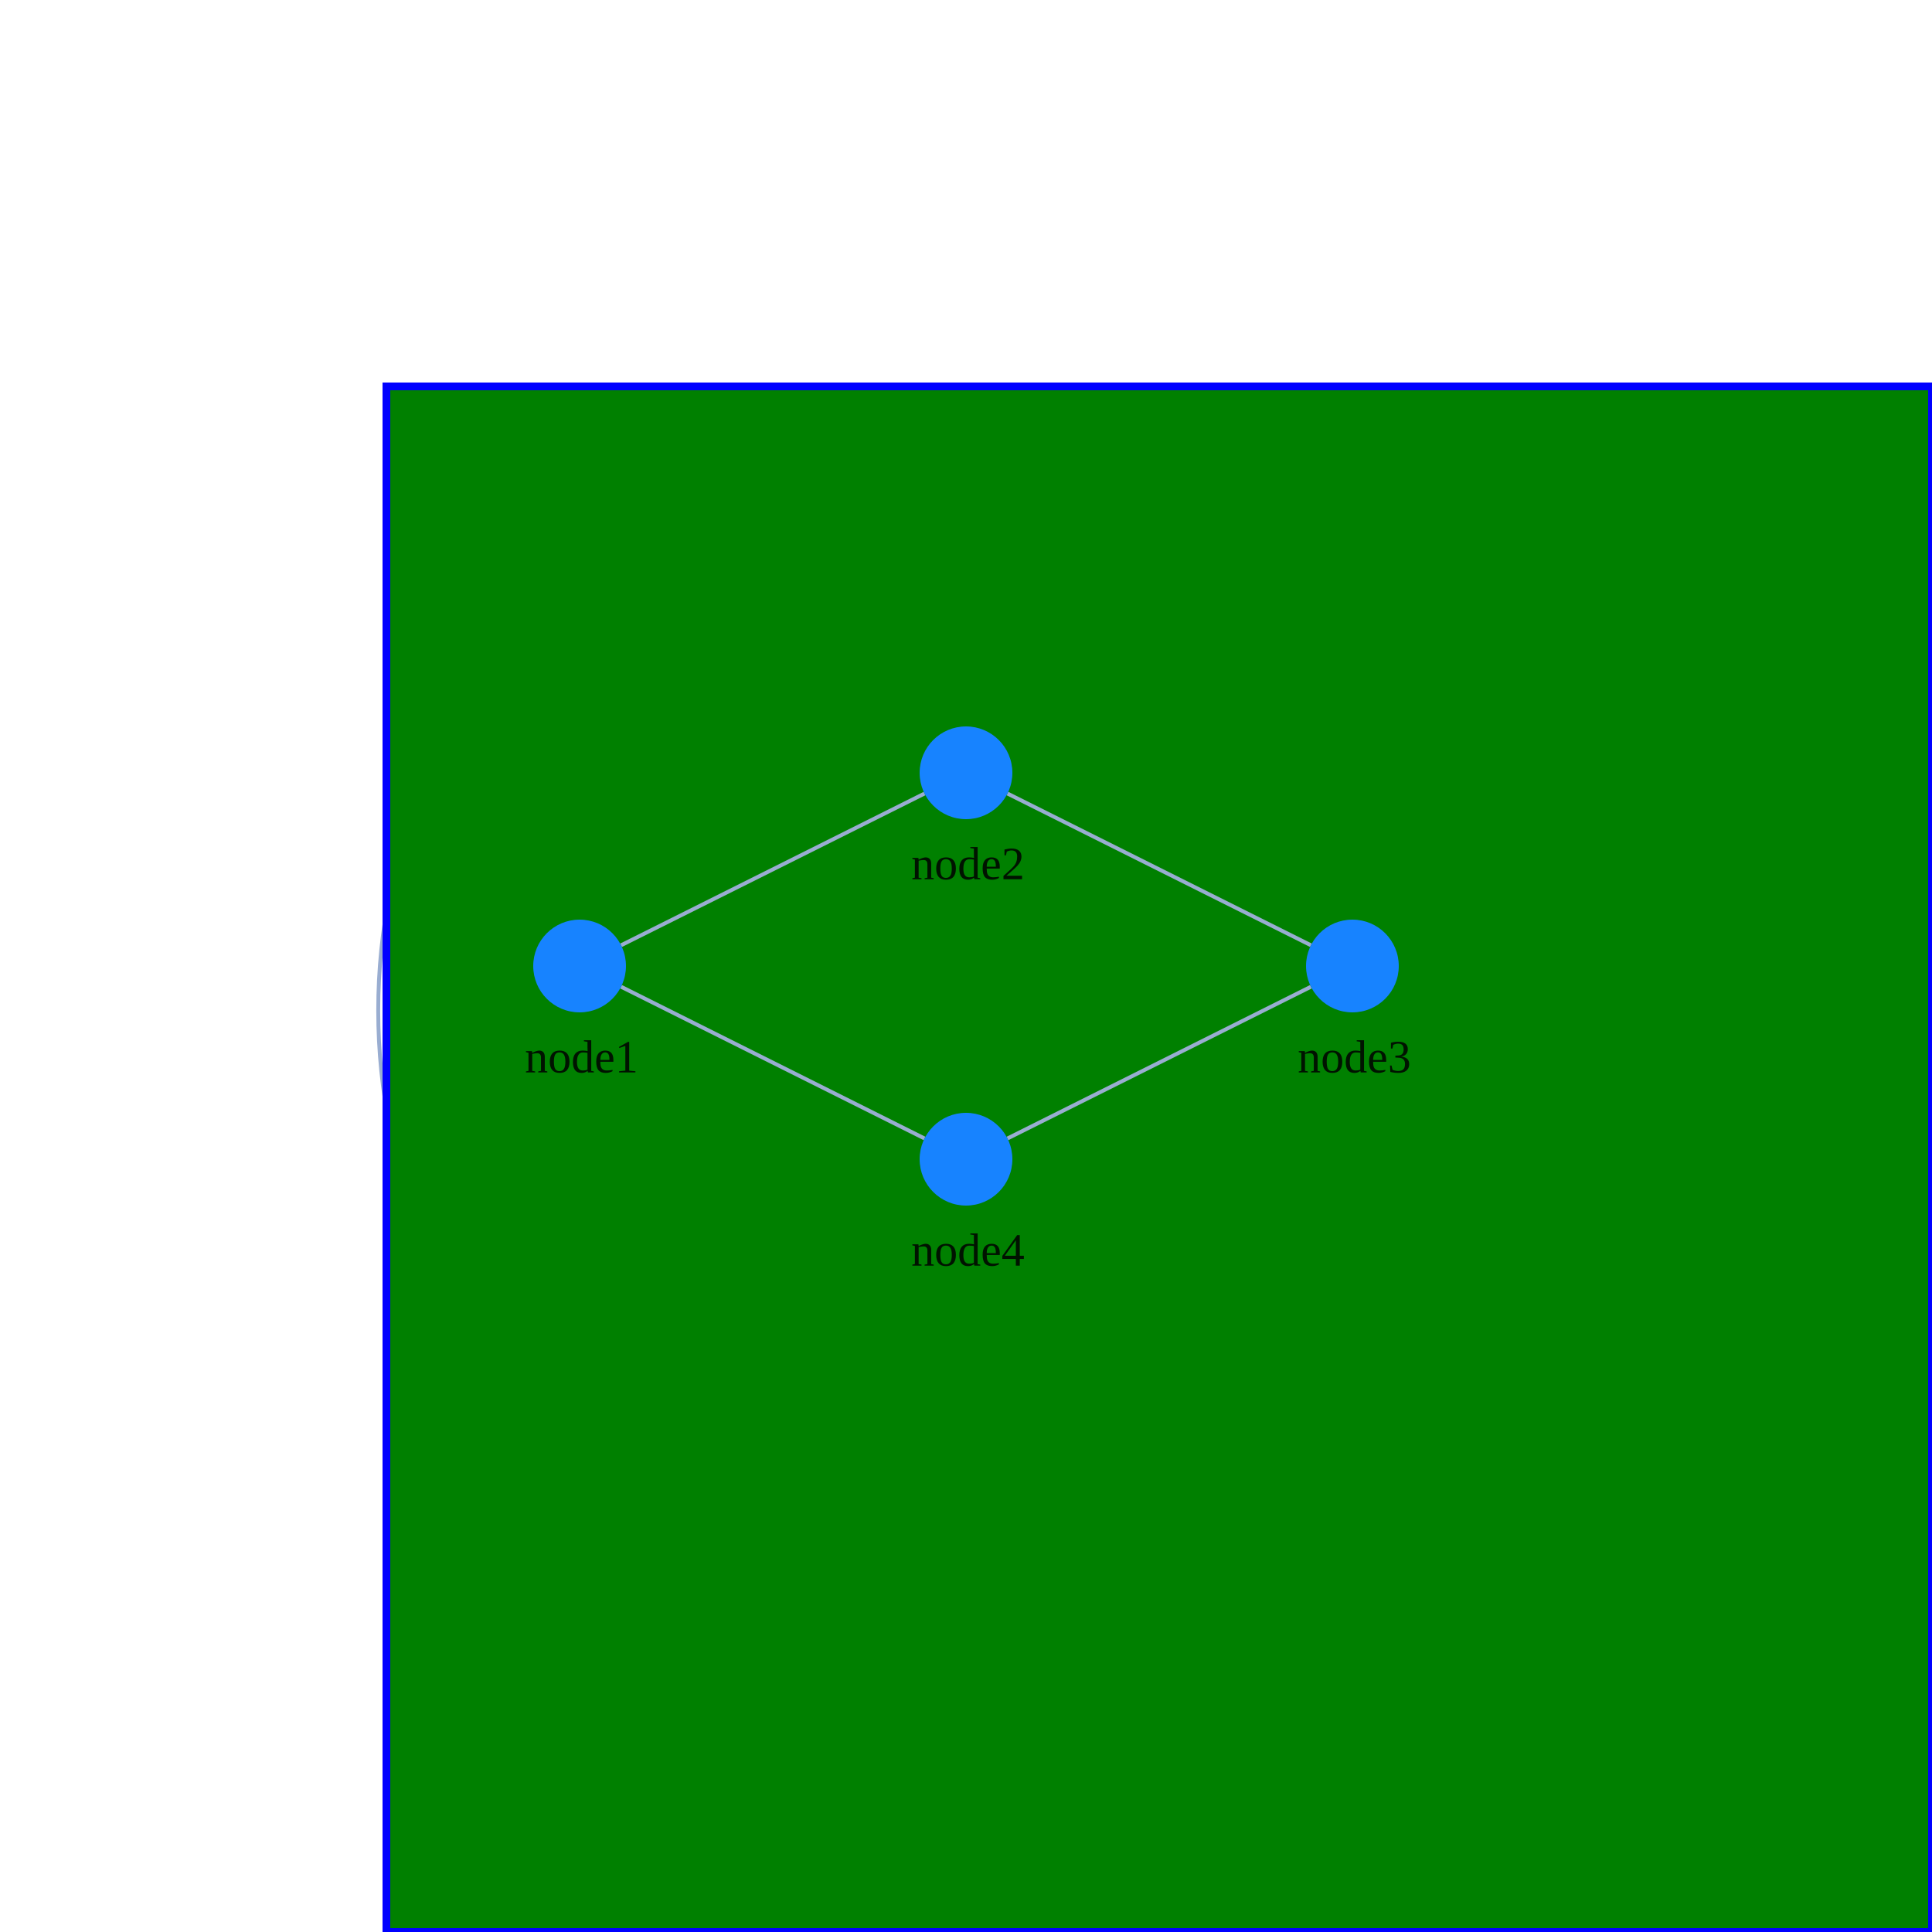
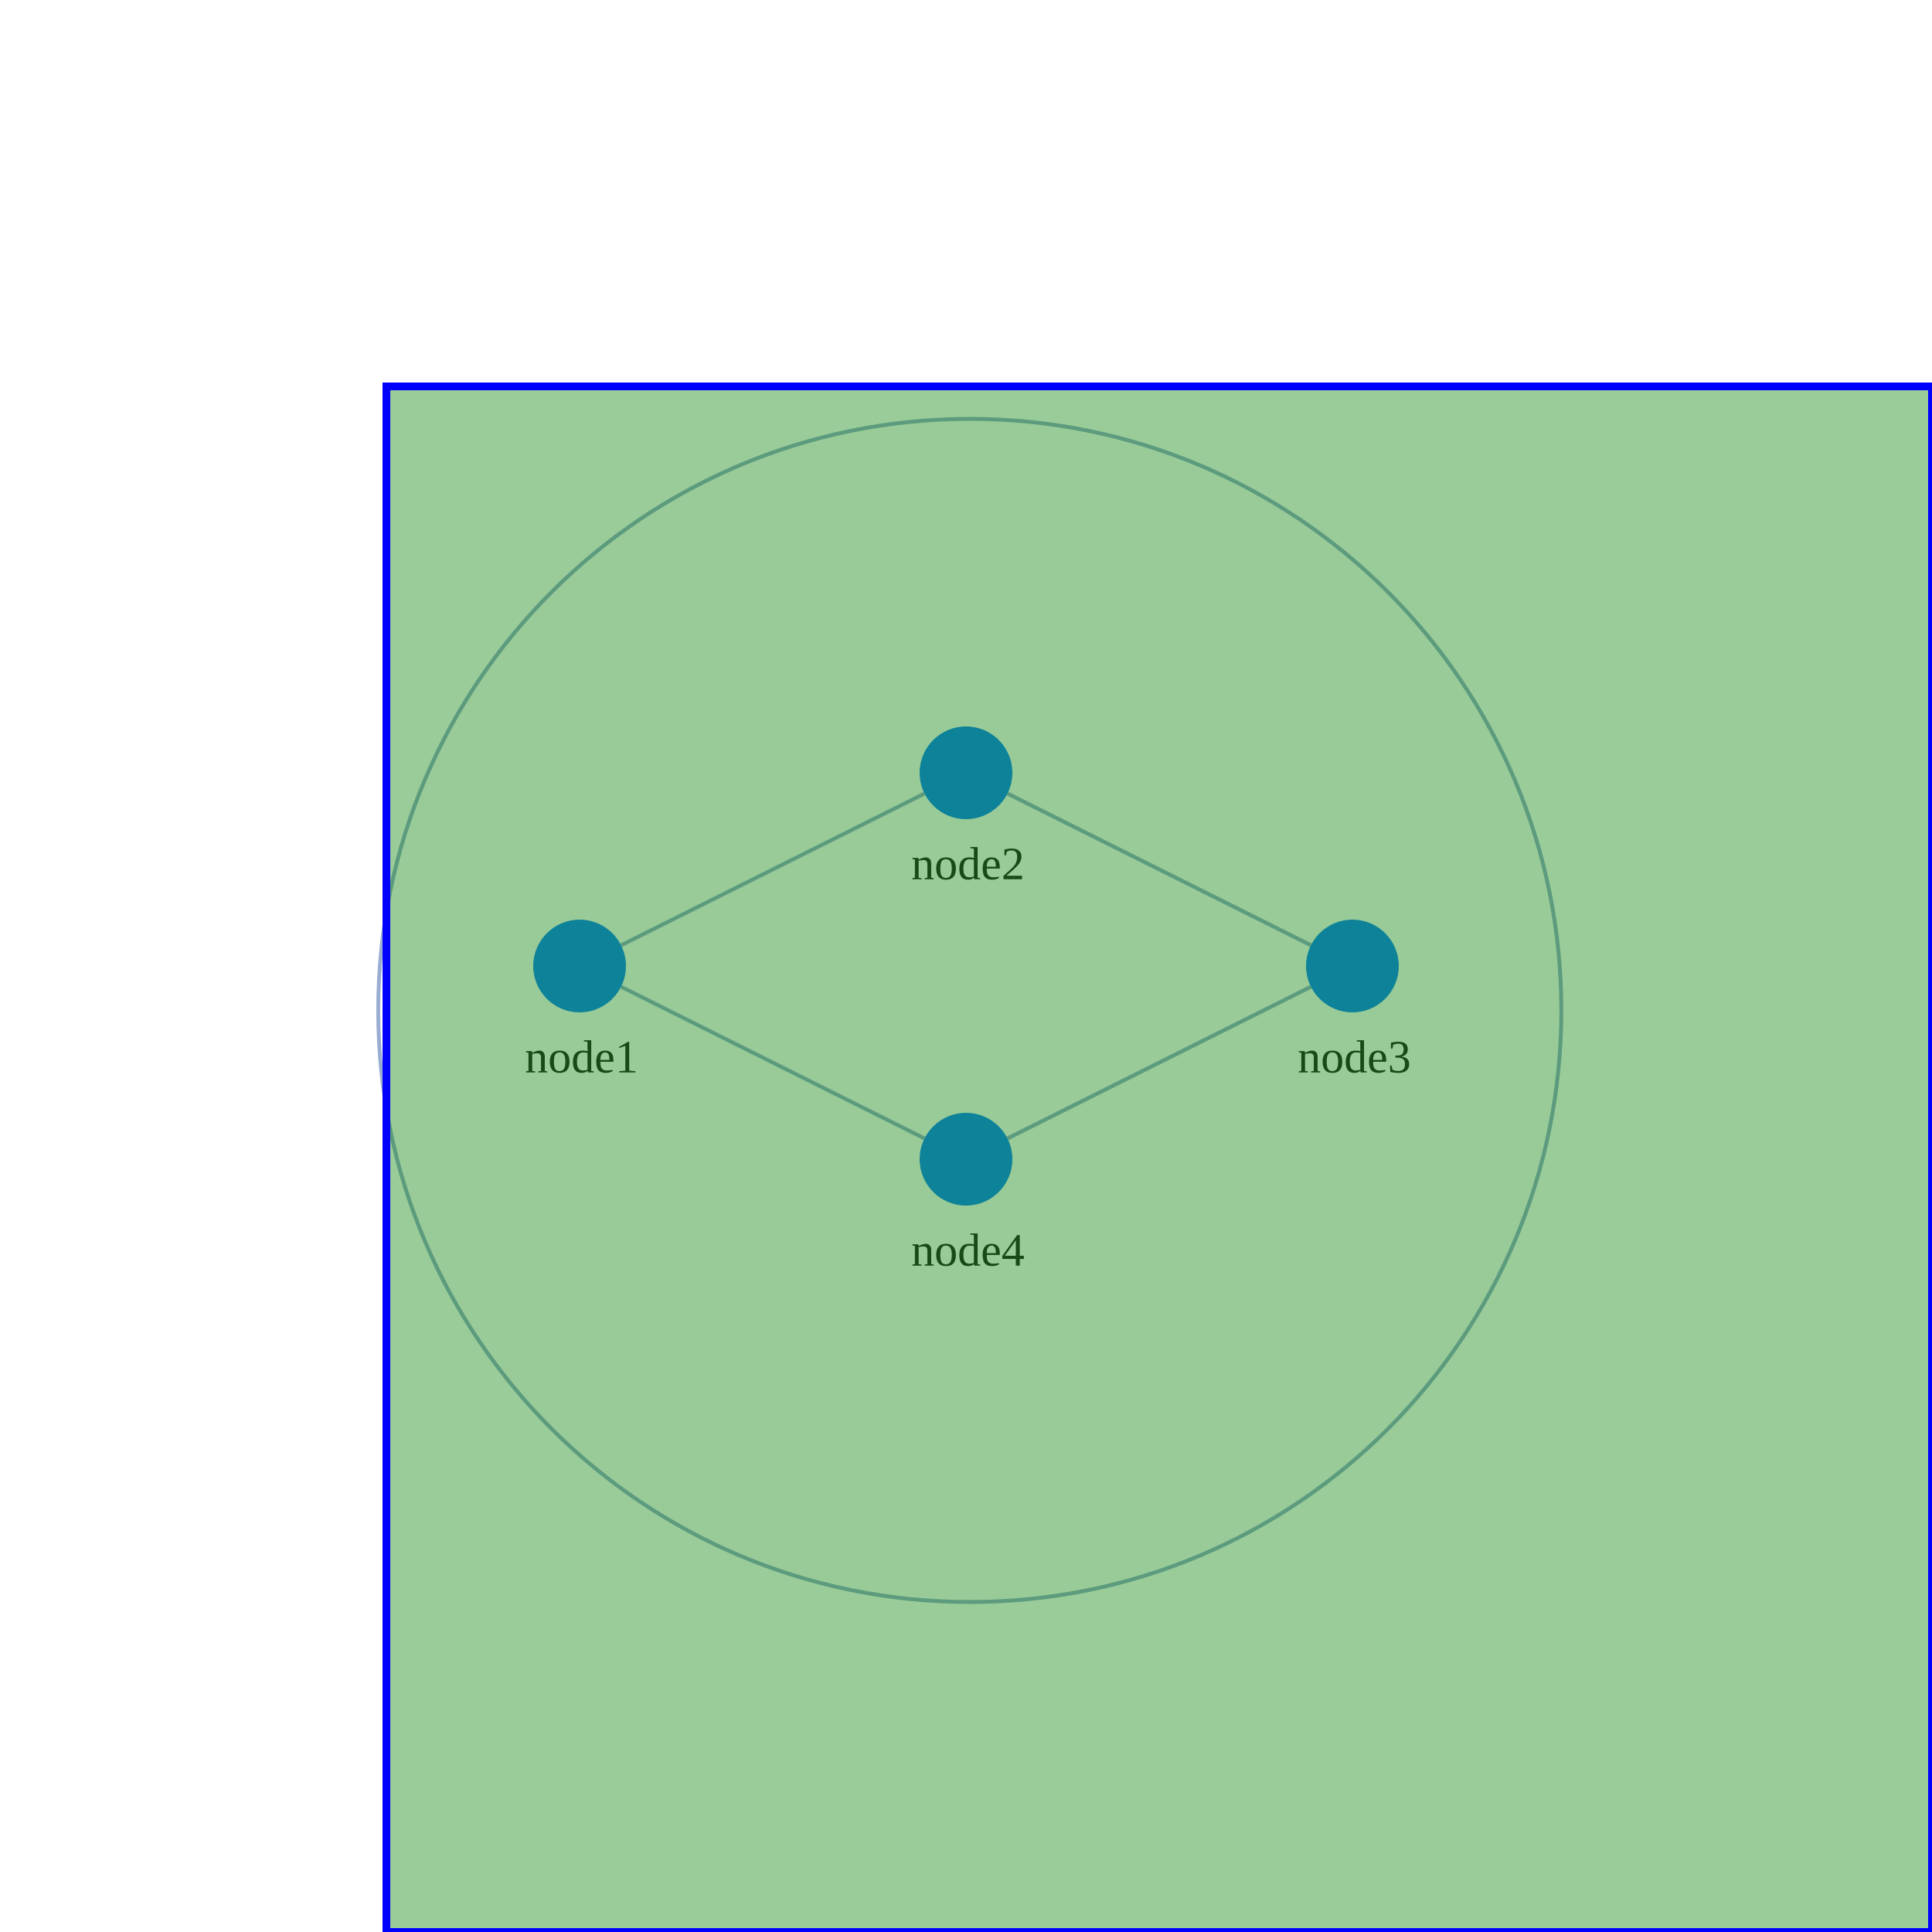
<svg xmlns="http://www.w3.org/2000/svg" width="500" height="500" style="background: transparent; position: absolute; outline: none;" color-interpolation-filters="sRGB" tabindex="1">
  <defs />
  <g transform="matrix(1,0,0,1,0,0)">
    <g fill="none" transform="matrix(1,0,0,1,0,0)">
      <g fill="none" transform="matrix(1,0,0,1,0,0)">
        <g fill="none" transform="matrix(1,0,0,1,250.98,261.5)">
          <g transform="matrix(1,0,0,1,0,0)">
            <circle fill="rgba(253,253,253,1)" transform="translate(-153.0956,-153.0956)" cx="153.096" cy="153.096" stroke-dasharray="0,0" stroke-width="1" stroke="rgba(153,173,209,1)" r="153.096" />
          </g>
        </g>
-       </g>
-       <g transform="matrix(1,0,0,1,100,100)">
-         <path fill="rgba(0,128,0,1)" stroke-width="2" stroke="rgba(0,0,255,1)" d="M 0,0 L 0,400 L 400,400 L 400,0 Z" />
      </g>
      <g fill="none" transform="matrix(1,0,0,1,0,0)">
        <g fill="none" marker-start="false" marker-end="false" transform="matrix(1,0,0,1,0,0)">
          <g fill="none" marker-start="false" marker-end="false" stroke="transparent" stroke-width="3" />
          <g transform="matrix(1,0,0,1,160.7331,205.3666)">
            <path fill="none" d="M 0,39.267 L 78.534,0" stroke-width="1" stroke="rgba(153,173,209,1)" />
            <path fill="none" d="M 0,39.267 L 78.534,0" stroke-width="1" stroke="transparent" />
          </g>
        </g>
        <g fill="none" marker-start="false" marker-end="false" transform="matrix(1,0,0,1,0,0)">
          <g fill="none" marker-start="false" marker-end="false" stroke="transparent" stroke-width="3" />
          <g transform="matrix(1,0,0,1,260.7331,205.3666)">
            <path fill="none" d="M 0,0 L 78.534,39.267" stroke-width="1" stroke="rgba(153,173,209,1)" />
            <path fill="none" d="M 0,0 L 78.534,39.267" stroke-width="1" stroke="transparent" />
          </g>
        </g>
        <g fill="none" marker-start="false" marker-end="false" transform="matrix(1,0,0,1,0,0)">
          <g fill="none" marker-start="false" marker-end="false" stroke="transparent" stroke-width="3" />
          <g transform="matrix(1,0,0,1,260.7331,255.3666)">
            <path fill="none" d="M 78.534,0 L 0,39.267" stroke-width="1" stroke="rgba(153,173,209,1)" />
            <path fill="none" d="M 78.534,0 L 0,39.267" stroke-width="1" stroke="transparent" />
          </g>
        </g>
        <g fill="none" marker-start="false" marker-end="false" transform="matrix(1,0,0,1,0,0)">
          <g fill="none" marker-start="false" marker-end="false" stroke="transparent" stroke-width="3" />
          <g transform="matrix(1,0,0,1,160.7331,255.3666)">
            <path fill="none" d="M 0,0 L 78.534,39.267" stroke-width="1" stroke="rgba(153,173,209,1)" />
            <path fill="none" d="M 0,0 L 78.534,39.267" stroke-width="1" stroke="transparent" />
          </g>
        </g>
      </g>
      <g fill="none" transform="matrix(1,0,0,1,0,0)">
        <g fill="none" transform="matrix(1,0,0,1,150,250)">
          <g transform="matrix(1,0,0,1,0,0)">
            <circle fill="rgba(23,131,255,1)" transform="translate(-12,-12)" cx="12" cy="12" stroke-width="0" stroke="rgba(0,0,0,1)" r="12" />
          </g>
          <g fill="none" transform="matrix(1,0,0,1,0,12)">
            <g transform="matrix(1,0,0,1,0,0)">
              <text fill="rgba(0,0,0,0.851)" dominant-baseline="central" paint-order="stroke" dx="0.5" dy="11.5px" font-size="12" text-anchor="middle" font-weight="400">
                node1
              </text>
            </g>
          </g>
        </g>
        <g fill="none" transform="matrix(1,0,0,1,250,200)">
          <g transform="matrix(1,0,0,1,0,0)">
            <circle fill="rgba(23,131,255,1)" transform="translate(-12,-12)" cx="12" cy="12" stroke-width="0" stroke="rgba(0,0,0,1)" r="12" />
          </g>
          <g fill="none" transform="matrix(1,0,0,1,0,12)">
            <g transform="matrix(1,0,0,1,0,0)">
              <text fill="rgba(0,0,0,0.851)" dominant-baseline="central" paint-order="stroke" dx="0.5" dy="11.5px" font-size="12" text-anchor="middle" font-weight="400">
                node2
              </text>
            </g>
          </g>
        </g>
        <g fill="none" transform="matrix(1,0,0,1,350,250)">
          <g transform="matrix(1,0,0,1,0,0)">
            <circle fill="rgba(23,131,255,1)" transform="translate(-12,-12)" cx="12" cy="12" stroke-width="0" stroke="rgba(0,0,0,1)" r="12" />
          </g>
          <g fill="none" transform="matrix(1,0,0,1,0,12)">
            <g transform="matrix(1,0,0,1,0,0)">
              <text fill="rgba(0,0,0,0.851)" dominant-baseline="central" paint-order="stroke" dx="0.5" dy="11.5px" font-size="12" text-anchor="middle" font-weight="400">
                node3
              </text>
            </g>
          </g>
        </g>
        <g fill="none" transform="matrix(1,0,0,1,250,300)">
          <g transform="matrix(1,0,0,1,0,0)">
            <circle fill="rgba(23,131,255,1)" transform="translate(-12,-12)" cx="12" cy="12" stroke-width="0" stroke="rgba(0,0,0,1)" r="12" />
          </g>
          <g fill="none" transform="matrix(1,0,0,1,0,12)">
            <g transform="matrix(1,0,0,1,0,0)">
              <text fill="rgba(0,0,0,0.851)" dominant-baseline="central" paint-order="stroke" dx="0.5" dy="11.5px" font-size="12" text-anchor="middle" font-weight="400">
                node4
              </text>
            </g>
          </g>
        </g>
      </g>
+       <g transform="matrix(1,0,0,1,100,100)">
+         <path fill="rgba(0,128,0,1)" width="0" height="0" stroke-width="2" stroke="rgba(0,0,255,1)" fill-opacity="0.4" pointer-events="none" d="M 0,0 L 0,400 L 400,400 L 400,0 Z" />
+       </g>
    </g>
  </g>
</svg>
